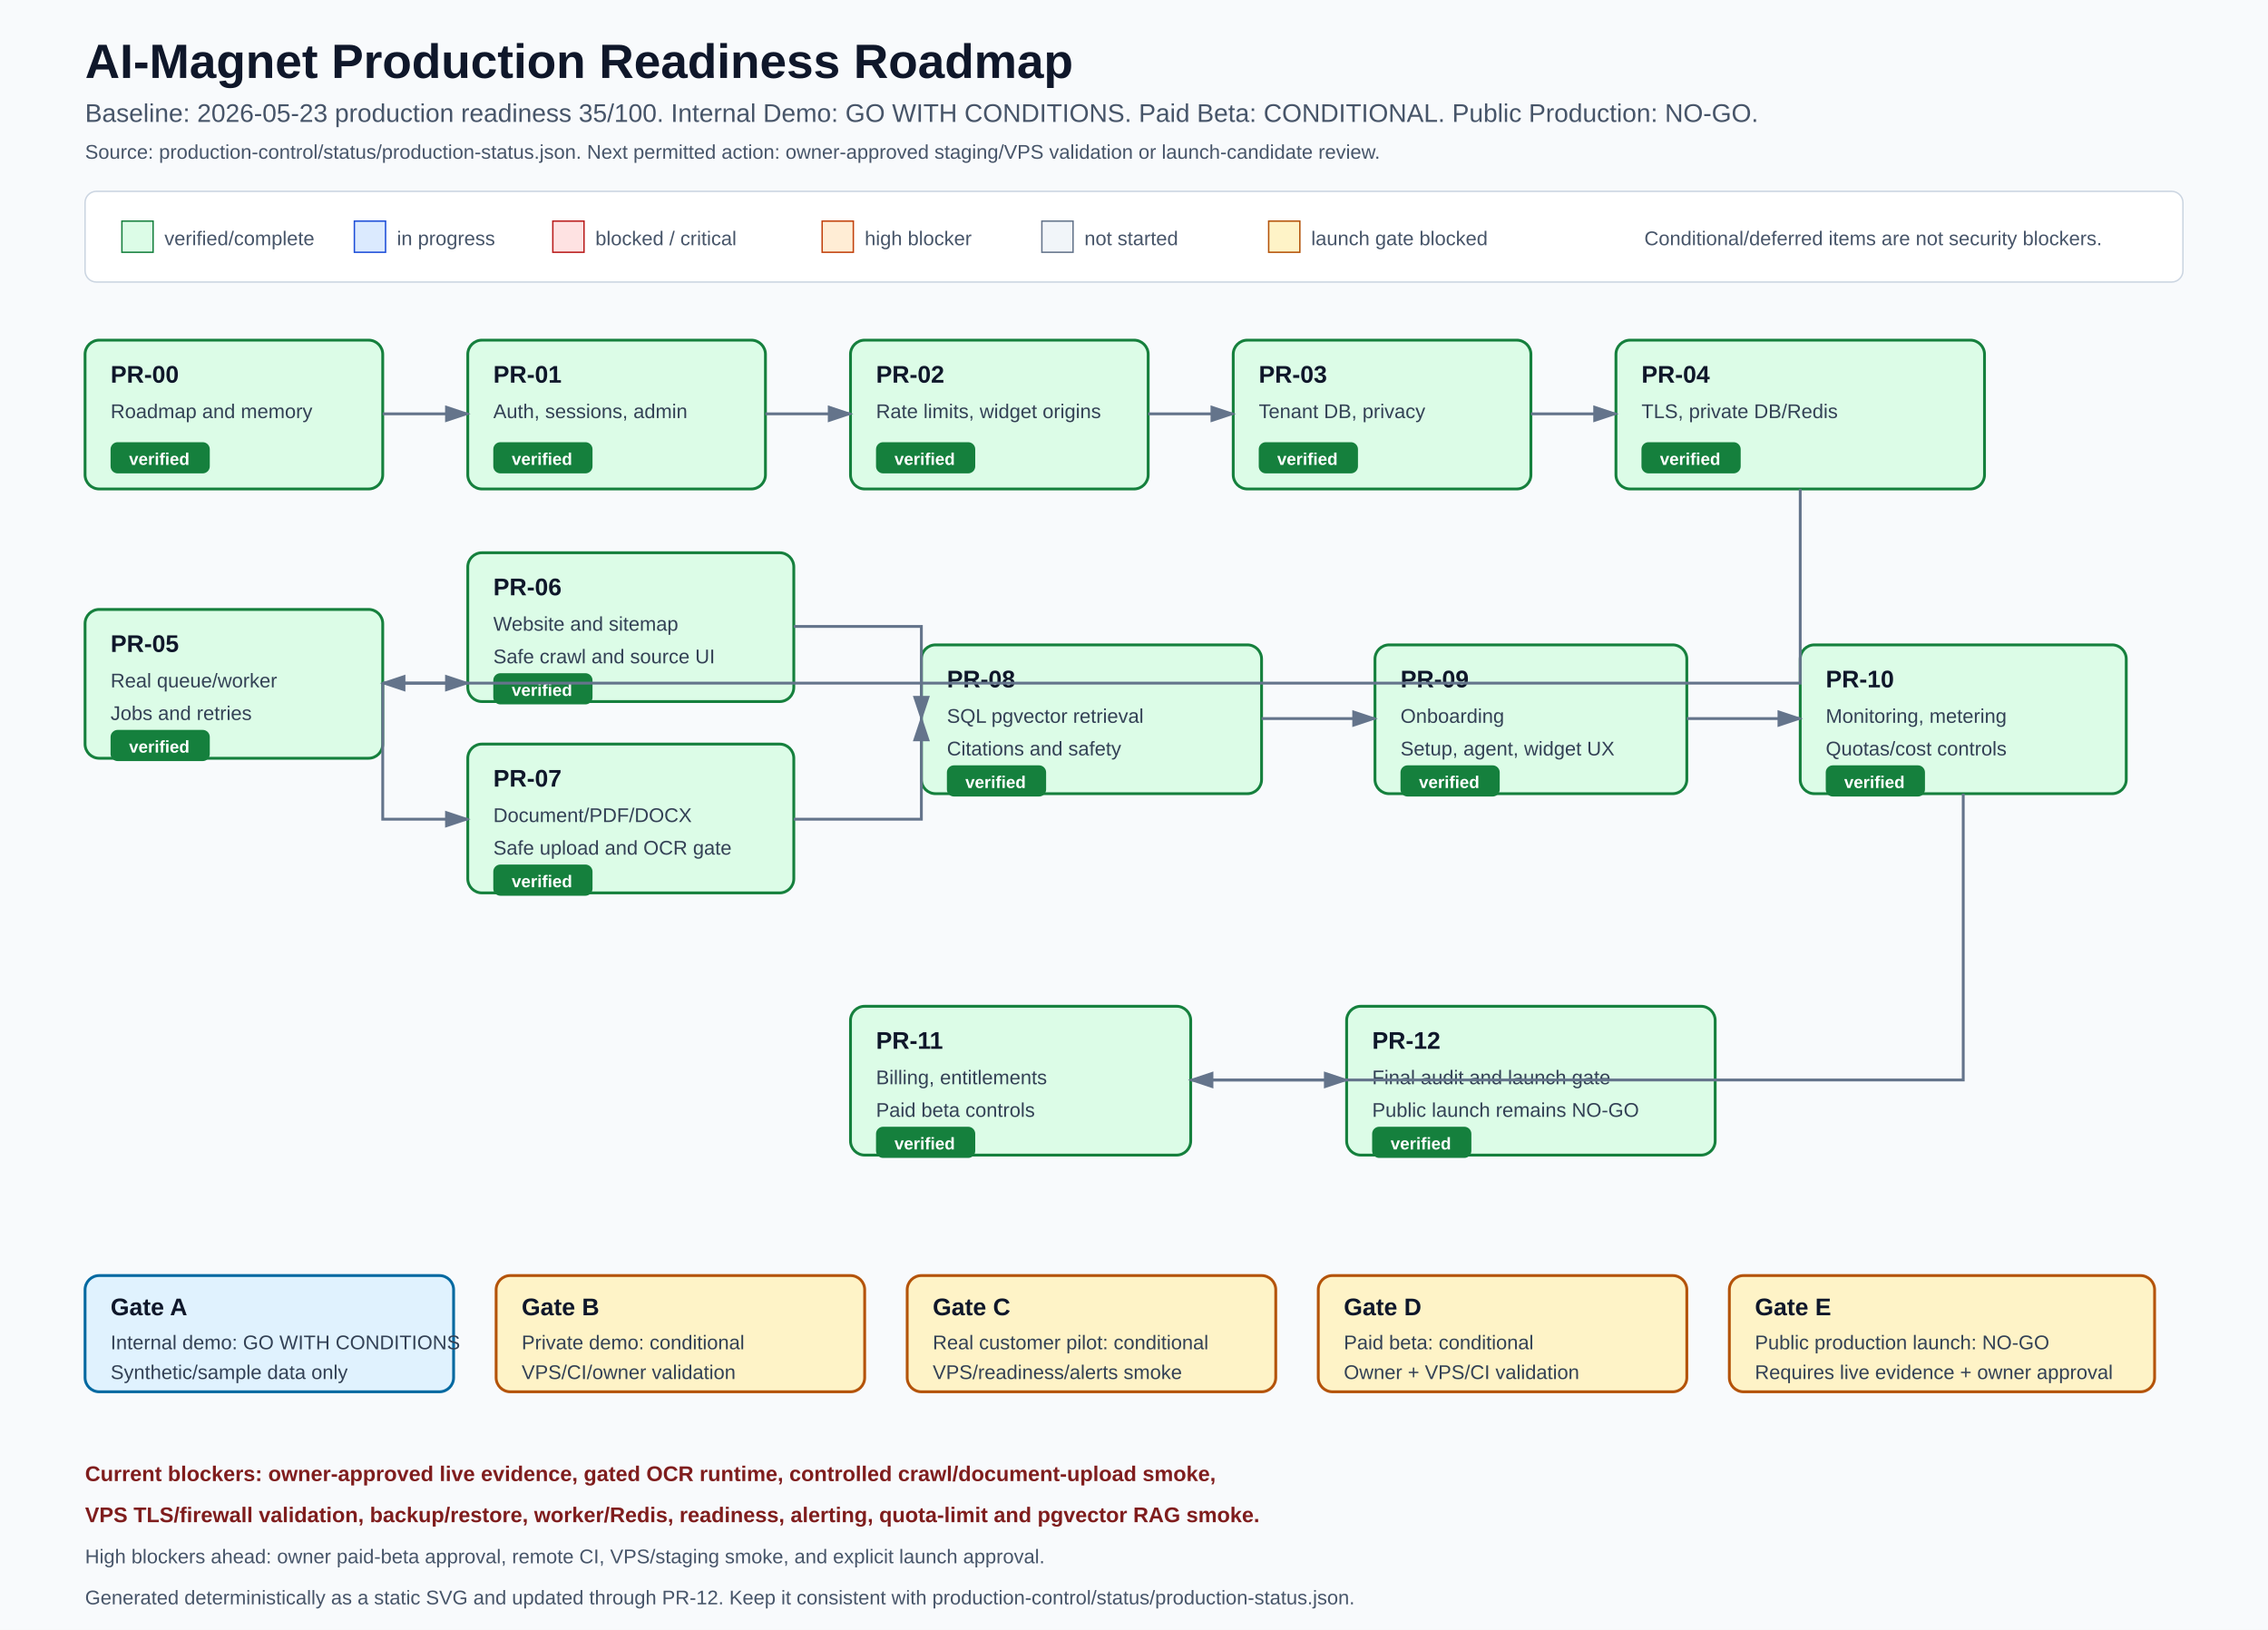
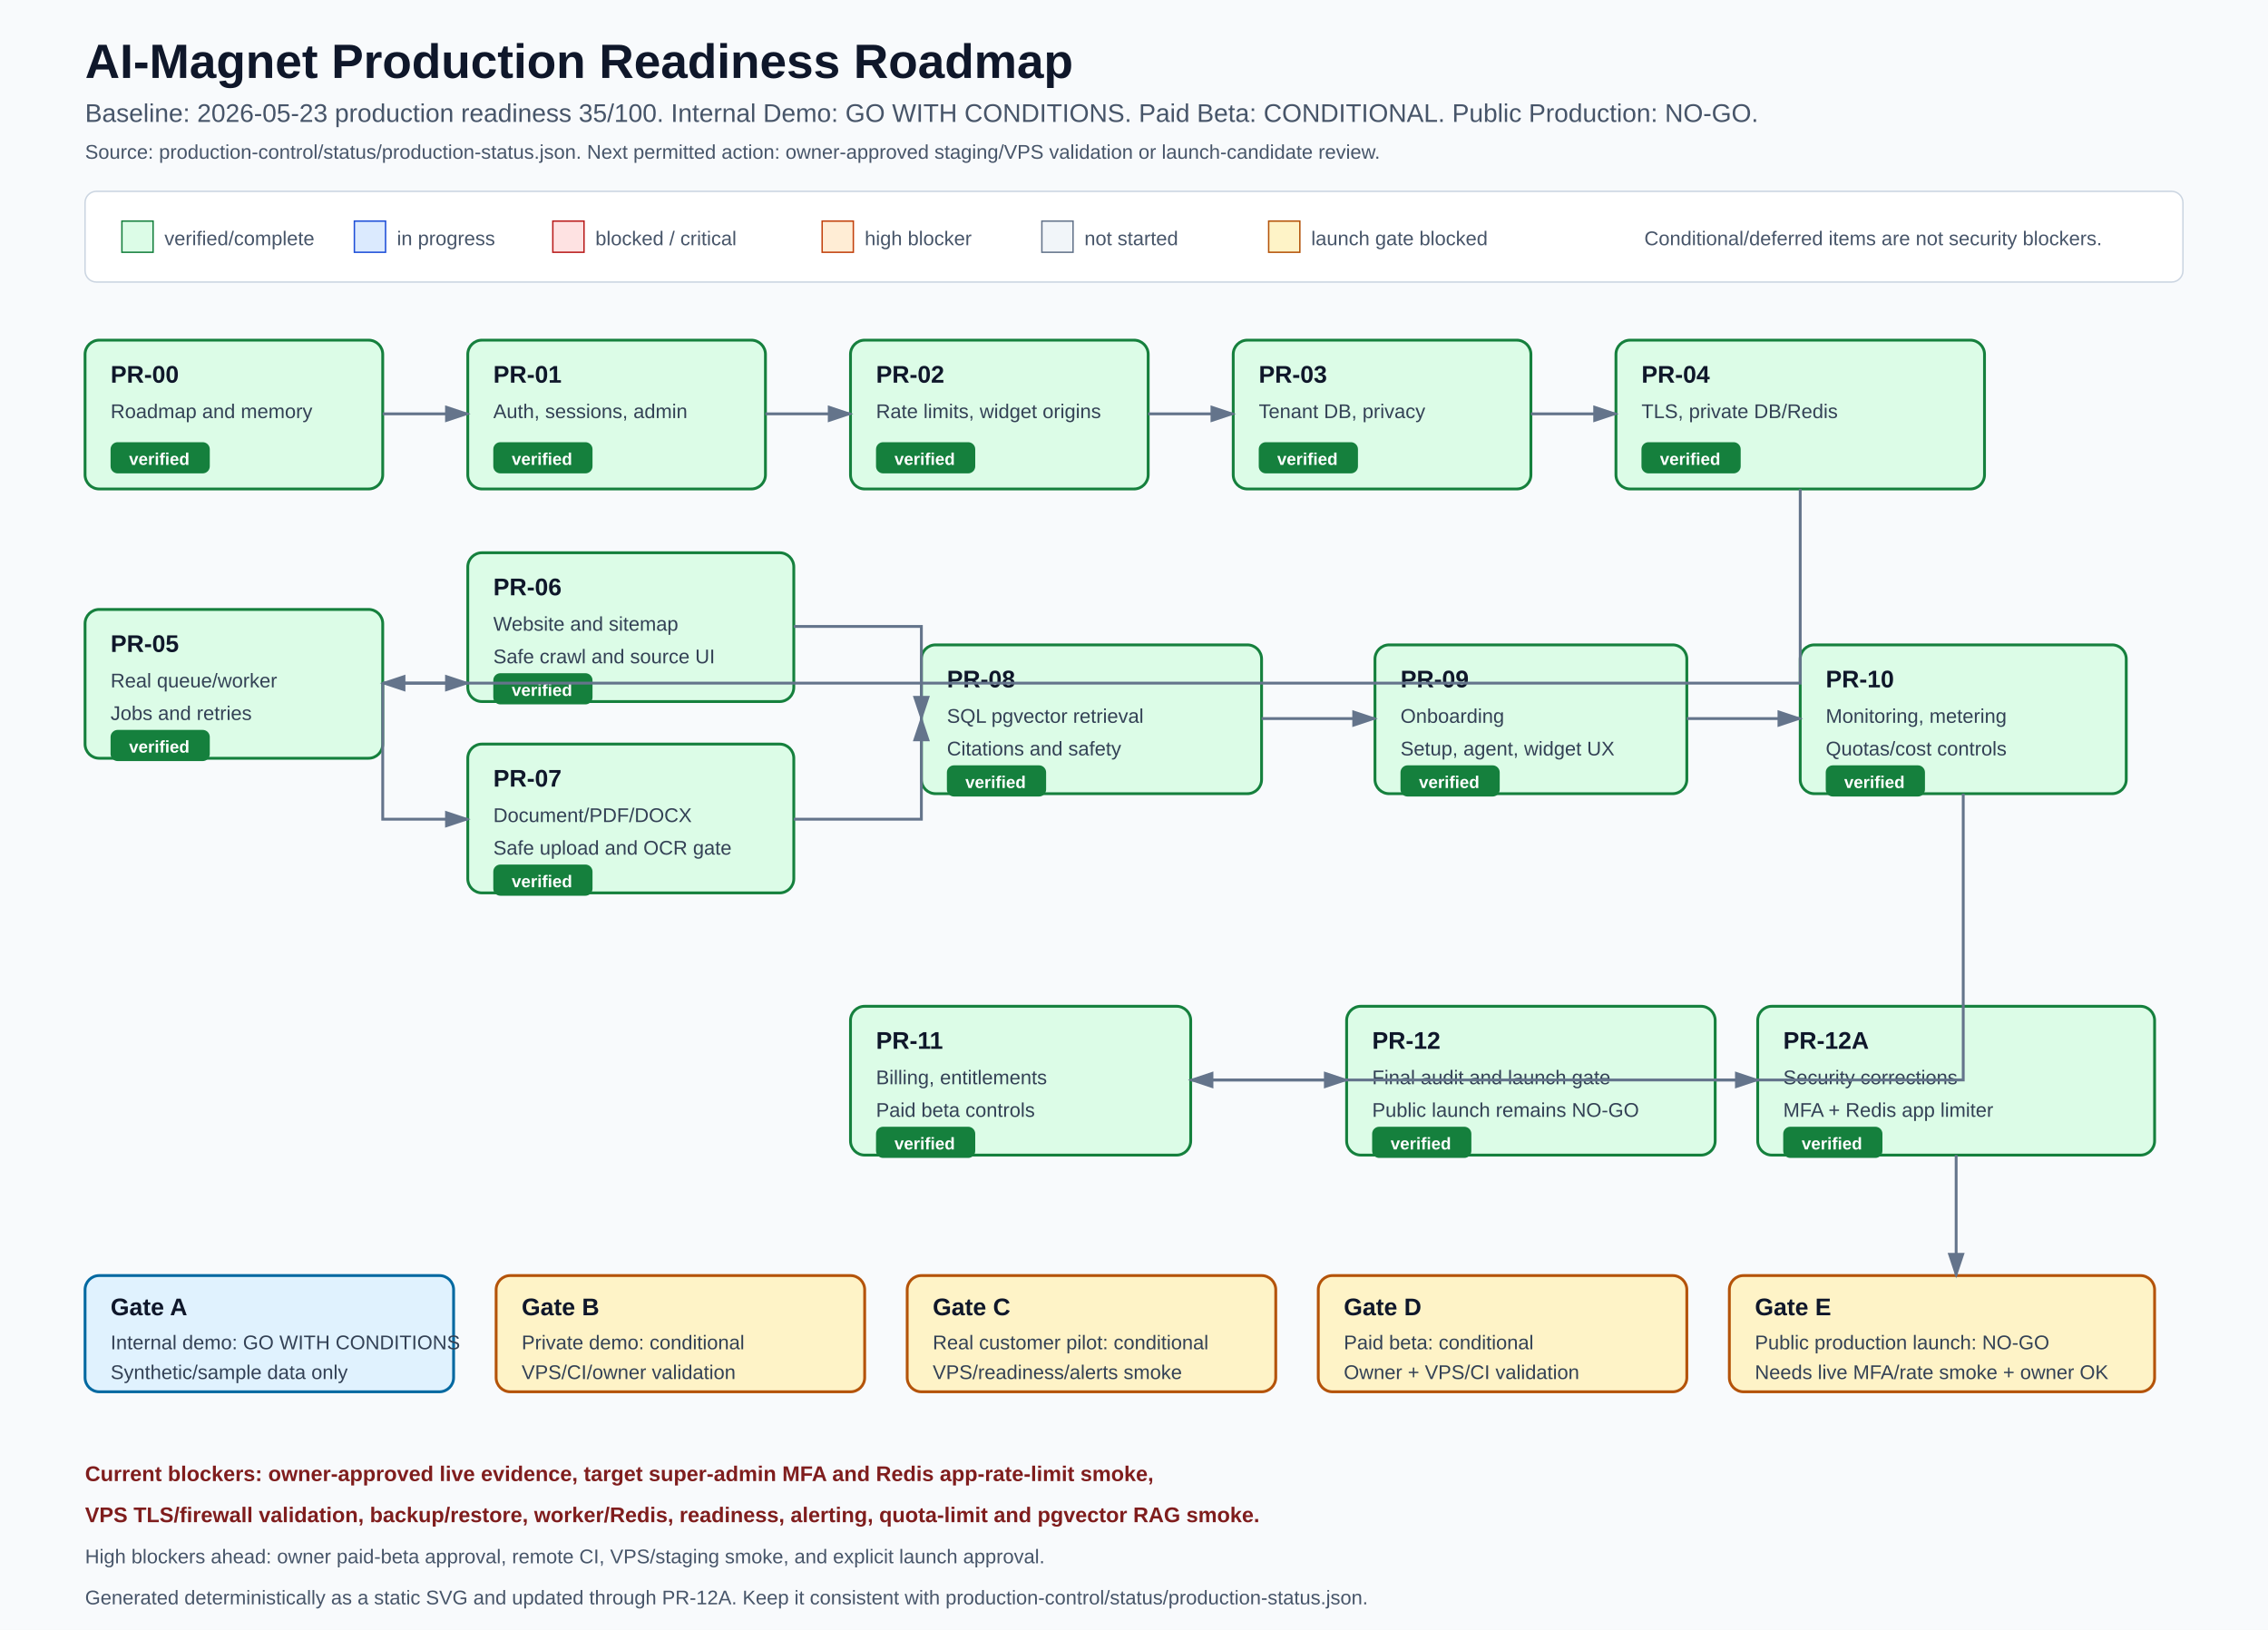
<svg xmlns="http://www.w3.org/2000/svg" width="1600" height="1150" viewBox="0 0 1600 1150" role="img" aria-labelledby="title desc">
  <defs>
    <style>
      .bg { fill: #f8fafc; }
      .title { font: 700 34px Arial, sans-serif; fill: #0f172a; }
      .subtitle { font: 18px Arial, sans-serif; fill: #475569; }
      .small { font: 14px Arial, sans-serif; fill: #475569; }
      .card-title { font: 700 17px Arial, sans-serif; fill: #0f172a; }
      .card-text { font: 14px Arial, sans-serif; fill: #334155; }
      .badge { font: 700 12px Arial, sans-serif; fill: #ffffff; }
      .verified { fill: #dcfce7; stroke: #15803d; stroke-width: 2; }
      .progressing { fill: #dbeafe; stroke: #1d4ed8; stroke-width: 2; }
      .blocked { fill: #fee2e2; stroke: #b91c1c; stroke-width: 2; }
      .critical { fill: #fee2e2; stroke: #b91c1c; stroke-width: 2; }
      .high { fill: #ffedd5; stroke: #c2410c; stroke-width: 2; }
      .pending { fill: #f1f5f9; stroke: #64748b; stroke-width: 2; }
      .gate-ok { fill: #e0f2fe; stroke: #0369a1; stroke-width: 2; }
      .gate-no { fill: #fef3c7; stroke: #b45309; stroke-width: 2; }
      .legend { fill: #ffffff; stroke: #cbd5e1; stroke-width: 1; }
      .arrow { stroke: #64748b; stroke-width: 2; marker-end: url(#arrowhead); fill: none; }
      .blocker { font: 700 15px Arial, sans-serif; fill: #7f1d1d; }
    </style>
    <marker id="arrowhead" markerWidth="10" markerHeight="10" refX="8" refY="3" orient="auto">
      <path d="M0,0 L0,6 L9,3 z" fill="#64748b" />
    </marker>
  </defs>
  <rect class="bg" width="1600" height="1150" />
  <text class="title" x="60" y="55">AI-Magnet Production Readiness Roadmap</text>
  <text class="subtitle" x="60" y="86">Baseline: 2026-05-23 production readiness 35/100. Internal Demo: GO WITH CONDITIONS. Paid Beta: CONDITIONAL. Public Production: NO-GO.</text>
  <text class="small" x="60" y="112">Source: production-control/status/production-status.json. Next permitted action: owner-approved staging/VPS validation or launch-candidate review.</text>
  <rect class="legend" x="60" y="135" width="1480" height="64" rx="8" />
  <rect x="86" y="156" width="22" height="22" fill="#dcfce7" stroke="#15803d" />
  <text class="small" x="116" y="173">verified/complete</text>
  <rect x="250" y="156" width="22" height="22" fill="#dbeafe" stroke="#1d4ed8" />
  <text class="small" x="280" y="173">in progress</text>
  <rect x="390" y="156" width="22" height="22" fill="#fee2e2" stroke="#b91c1c" />
  <text class="small" x="420" y="173">blocked / critical</text>
  <rect x="580" y="156" width="22" height="22" fill="#ffedd5" stroke="#c2410c" />
  <text class="small" x="610" y="173">high blocker</text>
  <rect x="735" y="156" width="22" height="22" fill="#f1f5f9" stroke="#64748b" />
  <text class="small" x="765" y="173">not started</text>
  <rect x="895" y="156" width="22" height="22" fill="#fef3c7" stroke="#b45309" />
  <text class="small" x="925" y="173">launch gate blocked</text>
  <text class="small" x="1160" y="173">Conditional/deferred items are not security blockers.</text>
  <rect class="verified" x="60" y="240" width="210" height="105" rx="10" />
  <text class="card-title" x="78" y="270">PR-00</text>
  <text class="card-text" x="78" y="295">Roadmap and memory</text>
  <rect x="78" y="312" width="70" height="22" rx="5" fill="#15803d" />
  <text class="badge" x="91" y="328">verified</text>
  <rect class="verified" x="330" y="240" width="210" height="105" rx="10" />
  <text class="card-title" x="348" y="270">PR-01</text>
  <text class="card-text" x="348" y="295">Auth, sessions, admin</text>
  <rect x="348" y="312" width="70" height="22" rx="5" fill="#15803d" />
  <text class="badge" x="361" y="328">verified</text>
  <rect class="verified" x="600" y="240" width="210" height="105" rx="10" />
  <text class="card-title" x="618" y="270">PR-02</text>
  <text class="card-text" x="618" y="295">Rate limits, widget origins</text>
  <rect x="618" y="312" width="70" height="22" rx="5" fill="#15803d" />
  <text class="badge" x="631" y="328">verified</text>
  <rect class="verified" x="870" y="240" width="210" height="105" rx="10" />
  <text class="card-title" x="888" y="270">PR-03</text>
  <text class="card-text" x="888" y="295">Tenant DB, privacy</text>
  <rect x="888" y="312" width="70" height="22" rx="5" fill="#15803d" />
  <text class="badge" x="901" y="328">verified</text>
  <rect class="verified" x="1140" y="240" width="260" height="105" rx="10" />
  <text class="card-title" x="1158" y="270">PR-04</text>
  <text class="card-text" x="1158" y="295">TLS, private DB/Redis</text>
  <rect x="1158" y="312" width="70" height="22" rx="5" fill="#15803d" />
  <text class="badge" x="1171" y="328">verified</text>
  <path class="arrow" d="M270 292 H330" />
  <path class="arrow" d="M540 292 H600" />
  <path class="arrow" d="M810 292 H870" />
  <path class="arrow" d="M1080 292 H1140" />
  <rect class="verified" x="60" y="430" width="210" height="105" rx="10" />
  <text class="card-title" x="78" y="460">PR-05</text>
  <text class="card-text" x="78" y="485">Real queue/worker</text>
  <text class="card-text" x="78" y="508">Jobs and retries</text>
  <rect x="78" y="515" width="70" height="22" rx="5" fill="#15803d" />
  <text class="badge" x="91" y="531">verified</text>
  <rect class="verified" x="330" y="390" width="230" height="105" rx="10" />
  <text class="card-title" x="348" y="420">PR-06</text>
  <text class="card-text" x="348" y="445">Website and sitemap</text>
  <text class="card-text" x="348" y="468">Safe crawl and source UI</text>
  <rect x="348" y="475" width="70" height="22" rx="5" fill="#15803d" />
  <text class="badge" x="361" y="491">verified</text>
  <rect class="verified" x="330" y="525" width="230" height="105" rx="10" />
  <text class="card-title" x="348" y="555">PR-07</text>
  <text class="card-text" x="348" y="580">Document/PDF/DOCX</text>
  <text class="card-text" x="348" y="603">Safe upload and OCR gate</text>
  <rect x="348" y="610" width="70" height="22" rx="5" fill="#15803d" />
  <text class="badge" x="361" y="626">verified</text>
  <rect class="verified" x="650" y="455" width="240" height="105" rx="10" />
  <text class="card-title" x="668" y="485">PR-08</text>
  <text class="card-text" x="668" y="510">SQL pgvector retrieval</text>
  <text class="card-text" x="668" y="533">Citations and safety</text>
  <rect x="668" y="540" width="70" height="22" rx="5" fill="#15803d" />
  <text class="badge" x="681" y="556">verified</text>
  <rect class="verified" x="970" y="455" width="220" height="105" rx="10" />
  <text class="card-title" x="988" y="485">PR-09</text>
  <text class="card-text" x="988" y="510">Onboarding</text>
  <text class="card-text" x="988" y="533">Setup, agent, widget UX</text>
  <rect x="988" y="540" width="70" height="22" rx="5" fill="#15803d" />
  <text class="badge" x="1001" y="556">verified</text>
  <rect class="verified" x="1270" y="455" width="230" height="105" rx="10" />
  <text class="card-title" x="1288" y="485">PR-10</text>
  <text class="card-text" x="1288" y="510">Monitoring, metering</text>
  <text class="card-text" x="1288" y="533">Quotas/cost controls</text>
  <rect x="1288" y="540" width="70" height="22" rx="5" fill="#15803d" />
  <text class="badge" x="1301" y="556">verified</text>
  <path class="arrow" d="M1270 345 V482 H270" />
  <path class="arrow" d="M270 482 H330" />
  <path class="arrow" d="M270 482 V578 H330" />
  <path class="arrow" d="M560 442 H650 V507" />
  <path class="arrow" d="M560 578 H650 V507" />
  <path class="arrow" d="M890 507 H970" />
  <path class="arrow" d="M1190 507 H1270" />
  <rect class="verified" x="600" y="710" width="240" height="105" rx="10" />
  <text class="card-title" x="618" y="740">PR-11</text>
  <text class="card-text" x="618" y="765">Billing, entitlements</text>
  <text class="card-text" x="618" y="788">Paid beta controls</text>
  <rect x="618" y="795" width="70" height="22" rx="5" fill="#15803d" />
  <text class="badge" x="631" y="811">verified</text>
  <rect class="verified" x="950" y="710" width="260" height="105" rx="10" />
  <text class="card-title" x="968" y="740">PR-12</text>
  <text class="card-text" x="968" y="765">Final audit and launch gate</text>
  <text class="card-text" x="968" y="788">Public launch remains NO-GO</text>
  <rect x="968" y="795" width="70" height="22" rx="5" fill="#15803d" />
  <text class="badge" x="981" y="811">verified</text>
+   <rect class="verified" x="1240" y="710" width="280" height="105" rx="10" />
+   <text class="card-title" x="1258" y="740">PR-12A</text>
+   <text class="card-text" x="1258" y="765">Security corrections</text>
+   <text class="card-text" x="1258" y="788">MFA + Redis app limiter</text>
+   <rect x="1258" y="795" width="70" height="22" rx="5" fill="#15803d" />
+   <text class="badge" x="1271" y="811">verified</text>
  <path class="arrow" d="M1385 560 V762 H840" />
  <path class="arrow" d="M840 762 H950" />
+   <path class="arrow" d="M1210 762 H1240" />
  <rect class="gate-ok" x="60" y="900" width="260" height="82" rx="10" />
  <text class="card-title" x="78" y="928">Gate A</text>
  <text class="card-text" x="78" y="952">Internal demo: GO WITH CONDITIONS</text>
  <text class="card-text" x="78" y="973">Synthetic/sample data only</text>
  <rect class="gate-no" x="350" y="900" width="260" height="82" rx="10" />
  <text class="card-title" x="368" y="928">Gate B</text>
  <text class="card-text" x="368" y="952">Private demo: conditional</text>
  <text class="card-text" x="368" y="973">VPS/CI/owner validation</text>
  <rect class="gate-no" x="640" y="900" width="260" height="82" rx="10" />
  <text class="card-title" x="658" y="928">Gate C</text>
  <text class="card-text" x="658" y="952">Real customer pilot: conditional</text>
  <text class="card-text" x="658" y="973">VPS/readiness/alerts smoke</text>
  <rect class="gate-no" x="930" y="900" width="260" height="82" rx="10" />
  <text class="card-title" x="948" y="928">Gate D</text>
  <text class="card-text" x="948" y="952">Paid beta: conditional</text>
  <text class="card-text" x="948" y="973">Owner + VPS/CI validation</text>
  <rect class="gate-no" x="1220" y="900" width="300" height="82" rx="10" />
  <text class="card-title" x="1238" y="928">Gate E</text>
  <text class="card-text" x="1238" y="952">Public production launch: NO-GO</text>
-   <text class="card-text" x="1238" y="973">Requires live evidence + owner approval</text>
-   <text class="blocker" x="60" y="1045">Current blockers: owner-approved live evidence, gated OCR runtime, controlled crawl/document-upload smoke,</text>
+   <text class="card-text" x="1238" y="973">Needs live MFA/rate smoke + owner OK</text>
+   <path class="arrow" d="M1380 815 V900" />
+   <text class="blocker" x="60" y="1045">Current blockers: owner-approved live evidence, target super-admin MFA and Redis app-rate-limit smoke,</text>
  <text class="blocker" x="60" y="1074">VPS TLS/firewall validation, backup/restore, worker/Redis, readiness, alerting, quota-limit and pgvector RAG smoke.</text>
  <text class="small" x="60" y="1103">High blockers ahead: owner paid-beta approval, remote CI, VPS/staging smoke, and explicit launch approval.</text>
-   <text class="small" x="60" y="1132">Generated deterministically as a static SVG and updated through PR-12. Keep it consistent with production-control/status/production-status.json.</text>
+   <text class="small" x="60" y="1132">Generated deterministically as a static SVG and updated through PR-12A. Keep it consistent with production-control/status/production-status.json.</text>
</svg>
